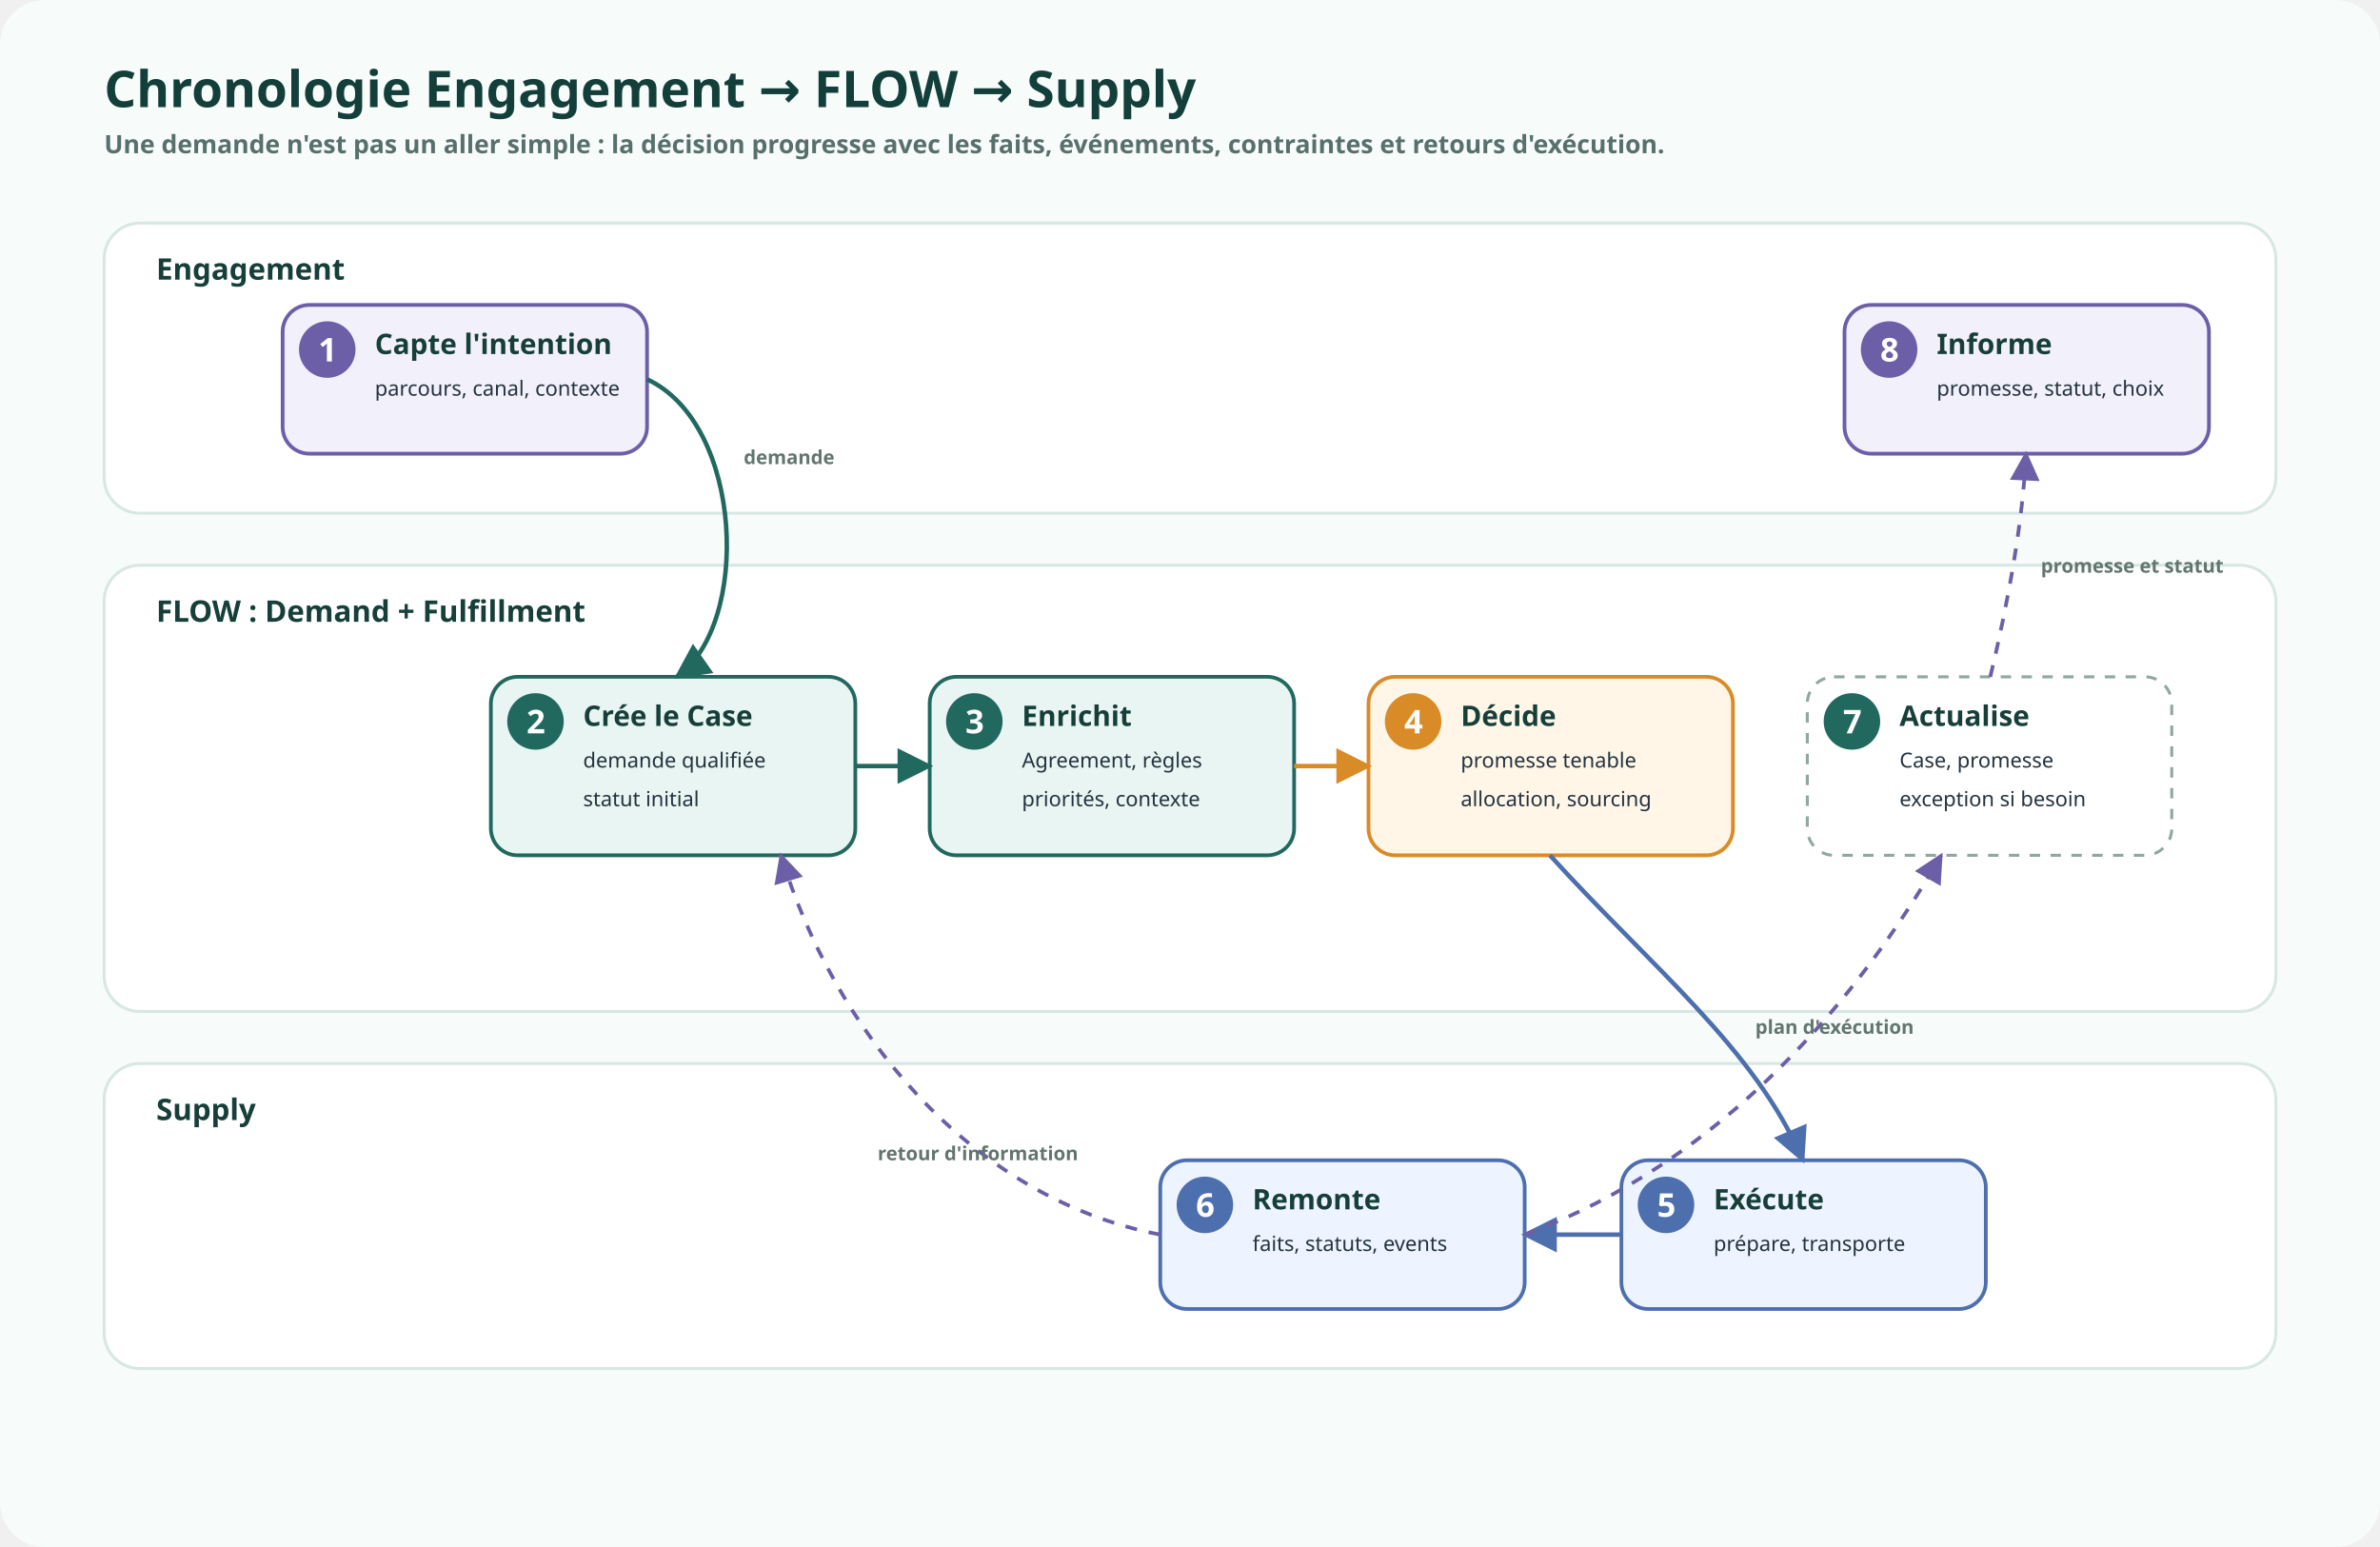
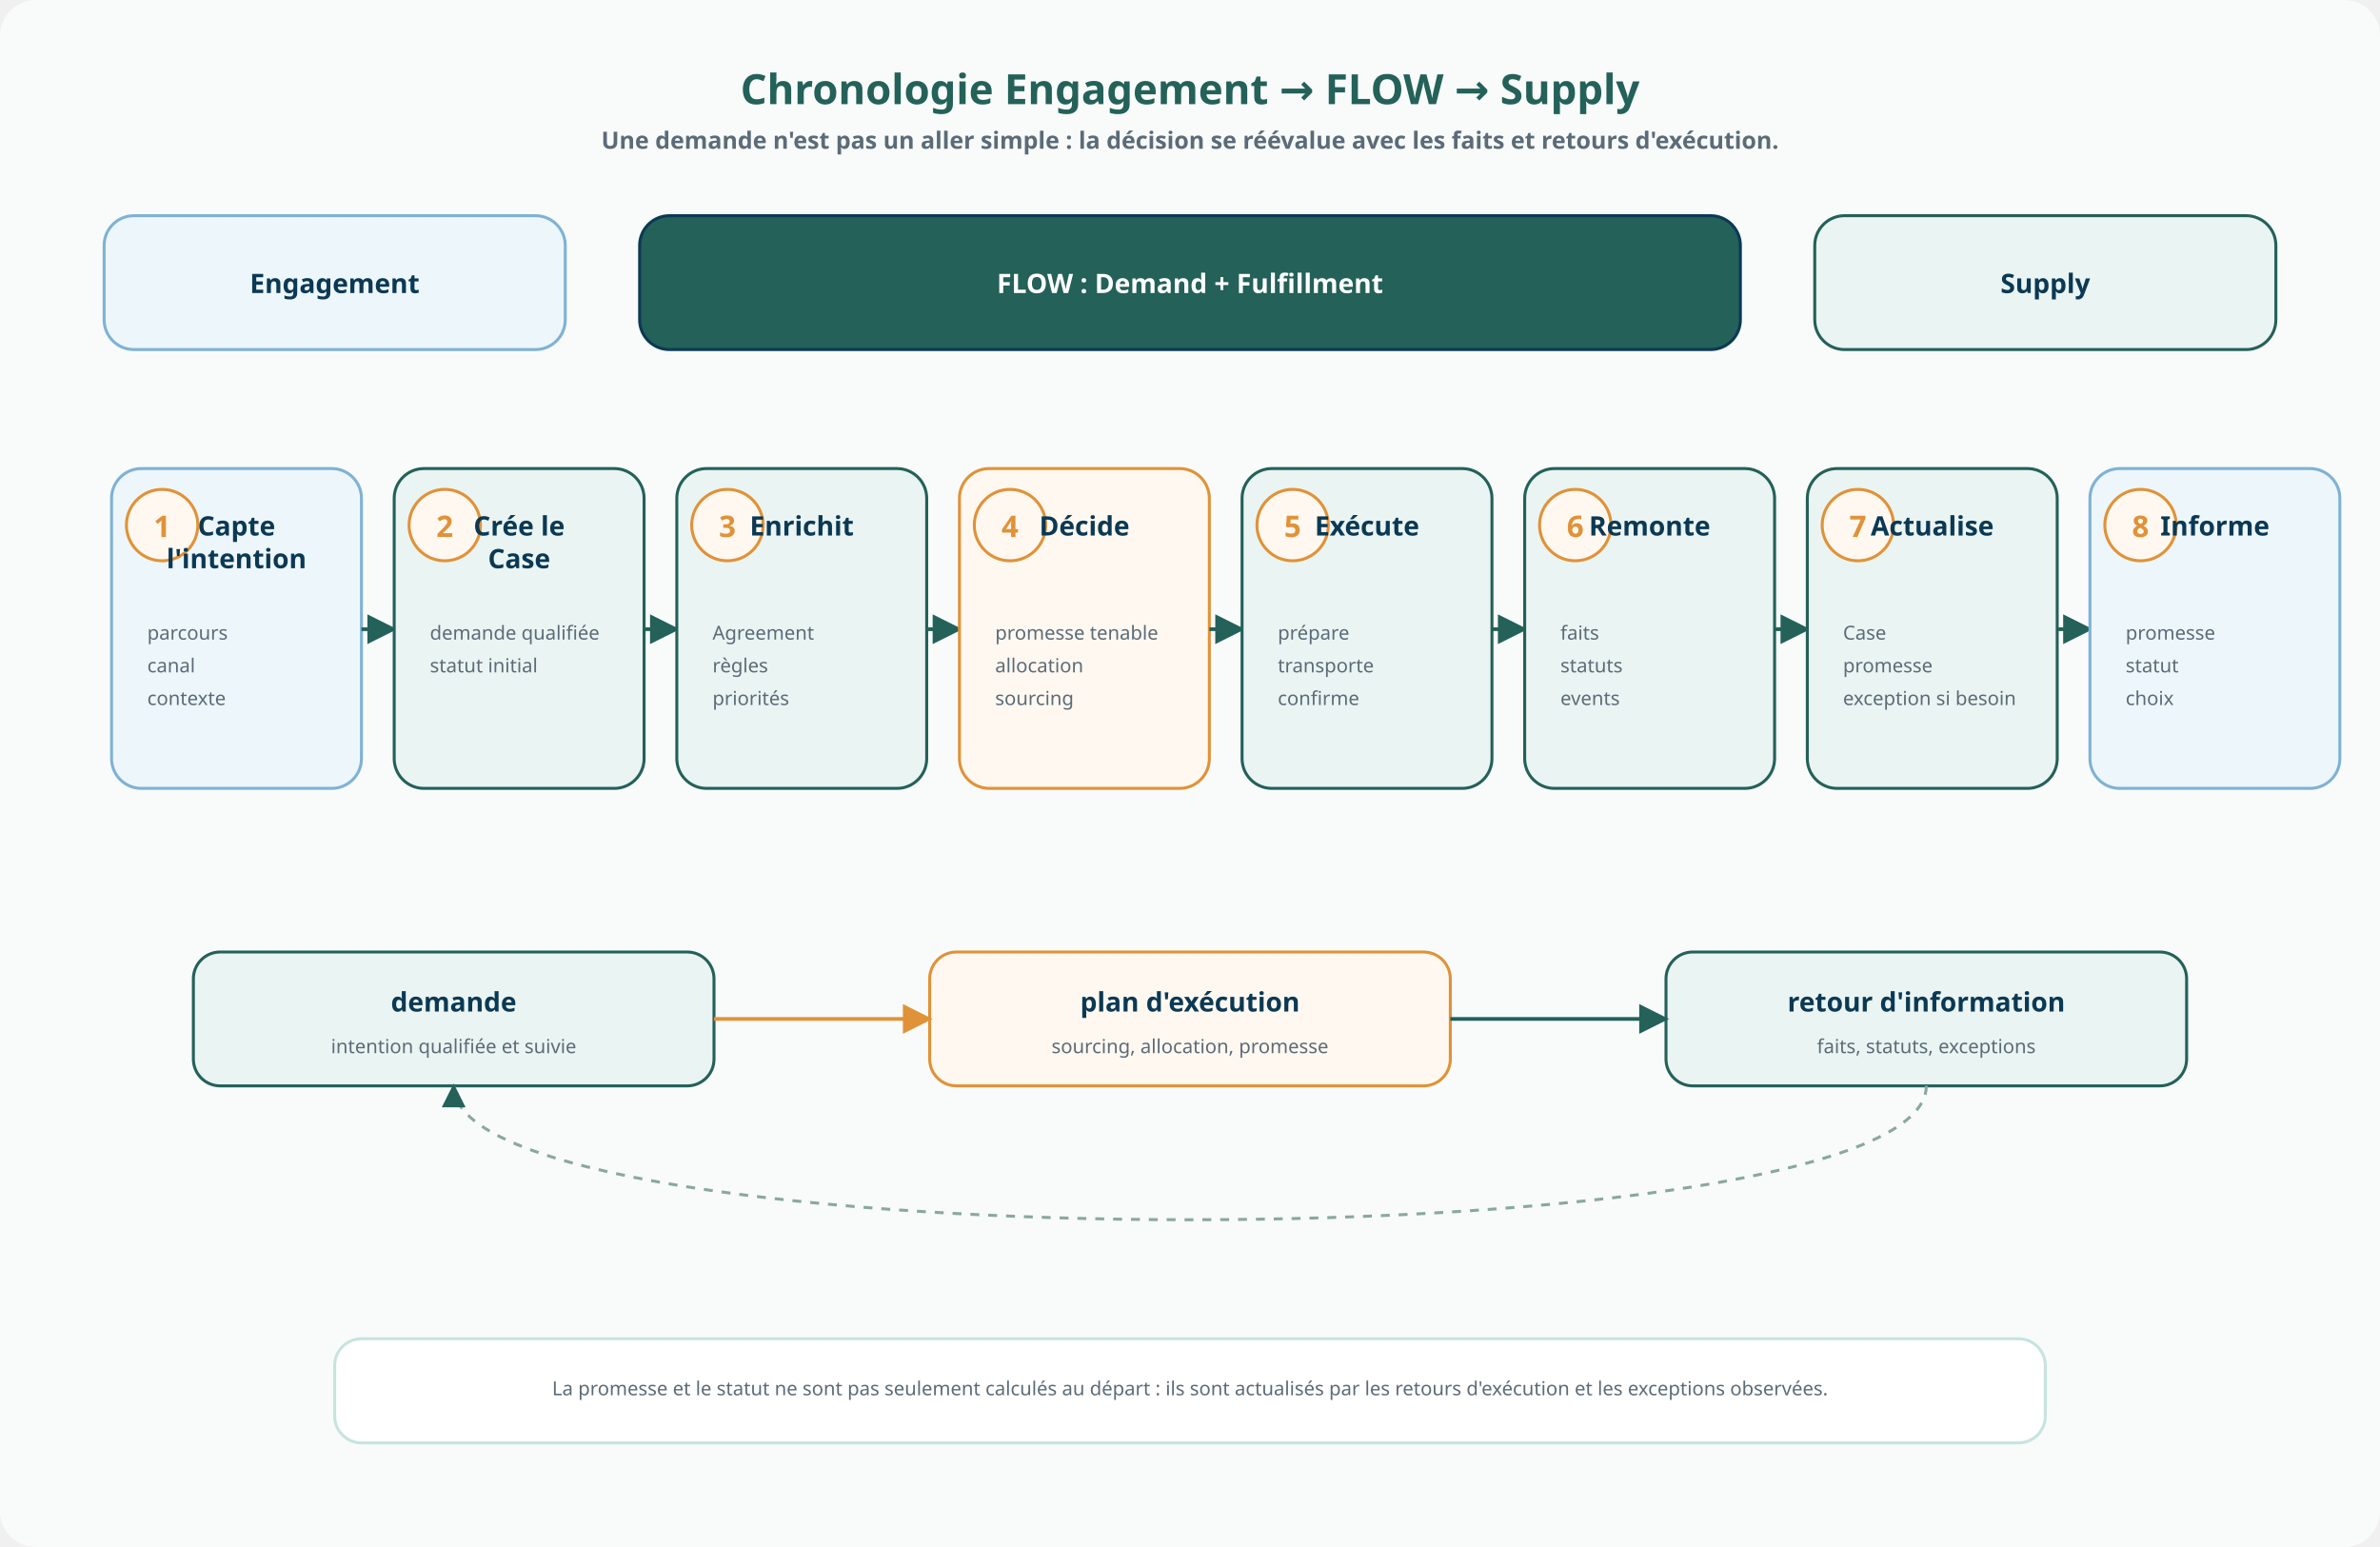
<svg xmlns="http://www.w3.org/2000/svg" width="1600" height="1040" viewBox="0 0 1600 1040" preserveAspectRatio="xMidYMid meet" role="img" aria-labelledby="title desc">
  <defs>
    <style>
-       .bg{fill:#f7fbfa}
-       .lane{fill:#ffffff;stroke:#d8e7e3;stroke-width:2}
-       .eng{fill:#f2f0fb;stroke:#6d5ea8;stroke-width:2.5}
-       .flow{fill:#e8f5f2;stroke:#21695f;stroke-width:2.5}
-       .fulfill{fill:#fff6e8;stroke:#d98b28;stroke-width:2.5}
-       .supply{fill:#eef4ff;stroke:#4d6fae;stroke-width:2.5}
-       .feedback{fill:#ffffff;stroke:#91a7a1;stroke-width:2;stroke-dasharray:7 7}
-       .title{font:700 34px Aptos,Calibri,sans-serif;fill:#123f3a}
-       .subtitle{font:600 17px Aptos,Calibri,sans-serif;fill:#58706b}
-       .laneTitle{font:700 20px Aptos,Calibri,sans-serif;fill:#173f3a}
-       .num{font:700 22px Aptos,Calibri,sans-serif;fill:#ffffff}
-       .h{font:700 19px Aptos,Calibri,sans-serif;fill:#173f3a}
-       .t{font:500 14px Aptos,Calibri,sans-serif;fill:#24333f}
-       .s{font:600 13px Aptos,Calibri,sans-serif;fill:#62756f}
-       .badge{fill:#21695f}
-       .badge2{fill:#d98b28}
-       .badge3{fill:#4d6fae}
-       .badge4{fill:#6d5ea8}
-       .arrow{stroke:#21695f;stroke-width:3;fill:none;marker-end:url(#arrow)}
-       .arrow2{stroke:#d98b28;stroke-width:3;fill:none;marker-end:url(#arrow2)}
-       .arrow3{stroke:#4d6fae;stroke-width:3;fill:none;marker-end:url(#arrow3)}
-       .dash{stroke:#6d5ea8;stroke-width:2.5;fill:none;stroke-dasharray:8 8;marker-end:url(#arrow4)}
+       .bg{fill:#f8fbfa}.panel{fill:#fff;stroke:#c7e4de;stroke-width:2}.panelSoft{fill:#eaf4f2;stroke:#236159;stroke-width:2}.accent{fill:#fff8f0;stroke:#e09238;stroke-width:2}.amber{fill:#fff8f0;stroke:#e09238;stroke-width:2}.green{fill:#eaf4f2;stroke:#236159;stroke-width:2}.blue{fill:#edf6fb;stroke:#7fb2d4;stroke-width:2}.purple{fill:#f4f0fb;stroke:#a98bd3;stroke-width:2}.grey{fill:#f4f6f8;stroke:#cbd5e1;stroke-width:2}.red{fill:#fff0ef;stroke:#d98b7d;stroke-width:2}.core{fill:#236159;stroke:#0b3954;stroke-width:2}.dark{fill:#0b3954;stroke:#052437;stroke-width:2}.title{font:700 28px Aptos,Calibri,Segoe UI,sans-serif;fill:#236159}.subtitle{font:600 16px Aptos,Calibri,Segoe UI,sans-serif;fill:#5b6b78}.h{font:700 18px Aptos,Calibri,Segoe UI,sans-serif;fill:#0b3954}.hWhite{font:700 18px Aptos,Calibri,Segoe UI,sans-serif;fill:#fff}.txt{font:500 15px Aptos,Calibri,Segoe UI,sans-serif;fill:#1e293b}.small{font:500 13px Aptos,Calibri,Segoe UI,sans-serif;fill:#5b6b78}.smallWhite{font:500 13px Aptos,Calibri,Segoe UI,sans-serif;fill:#eaf4f2}.pill{fill:#eaf4f2;stroke:#c7e4de;stroke-width:1.5}.pillAccent{fill:#fff8f0;stroke:#e09238;stroke-width:1.5}.pillText{font:700 12px Aptos,Calibri,Segoe UI,sans-serif;fill:#0b3954}.pillAccentText{font:700 12px Aptos,Calibri,Segoe UI,sans-serif;fill:#8a4f0f}.arrow{stroke:#236159;stroke-width:2.5;fill:none;marker-end:url(#arrow)}.arrowAccent{stroke:#e09238;stroke-width:2.5;fill:none;marker-end:url(#arrowAccent)}.arrowSoft{stroke:#8aa7a1;stroke-width:2;fill:none;stroke-dasharray:6 6;marker-end:url(#arrow)}.dash{stroke-dasharray:6 6}.label{font:700 12px Aptos,Calibri,Segoe UI,sans-serif;fill:#236159}.labelAccent{font:700 12px Aptos,Calibri,Segoe UI,sans-serif;fill:#8a4f0f}.num{font:800 20px Aptos,Calibri,Segoe UI,sans-serif;fill:#e09238}
    </style>
-     <marker id="arrow" viewBox="0 0 10 10" refX="9" refY="5" markerWidth="8" markerHeight="8" orient="auto">
-       <path d="M0,0 L10,5 L0,10z" fill="#21695f" />
+     <marker id="arrow" viewBox="0 0 10 10" refX="9" refY="5" markerWidth="8" markerHeight="8" orient="auto-start-reverse">
+       <path d="M0,0 L10,5 L0,10 z" fill="#236159" />
    </marker>
-     <marker id="arrow2" viewBox="0 0 10 10" refX="9" refY="5" markerWidth="8" markerHeight="8" orient="auto">
-       <path d="M0,0 L10,5 L0,10z" fill="#d98b28" />
-     </marker>
-     <marker id="arrow3" viewBox="0 0 10 10" refX="9" refY="5" markerWidth="8" markerHeight="8" orient="auto">
-       <path d="M0,0 L10,5 L0,10z" fill="#4d6fae" />
-     </marker>
-     <marker id="arrow4" viewBox="0 0 10 10" refX="9" refY="5" markerWidth="8" markerHeight="8" orient="auto">
-       <path d="M0,0 L10,5 L0,10z" fill="#6d5ea8" />
+     <marker id="arrowAccent" viewBox="0 0 10 10" refX="9" refY="5" markerWidth="8" markerHeight="8" orient="auto-start-reverse">
+       <path d="M0,0 L10,5 L0,10 z" fill="#e09238" />
    </marker>
  </defs>
-   <rect class="bg" width="1600" height="1040" rx="30" />
-   <text class="title" x="70" y="72">Chronologie Engagement → FLOW → Supply</text>
-   <text class="subtitle" x="70" y="103">Une demande n'est pas un aller simple : la décision progresse avec les faits, événements, contraintes et retours d'exécution.</text>
-   <rect class="lane" x="70" y="150" width="1460" height="195" rx="24" />
-   <text class="laneTitle" x="105" y="188">Engagement</text>
-   <rect class="lane" x="70" y="380" width="1460" height="300" rx="24" />
-   <text class="laneTitle" x="105" y="418">FLOW : Demand + Fulfillment</text>
-   <rect class="lane" x="70" y="715" width="1460" height="205" rx="24" />
-   <text class="laneTitle" x="105" y="753">Supply</text>
-   <rect class="eng" x="190" y="205" width="245" height="100" rx="18" />
-   <circle class="badge4" cx="220" cy="235" r="19" />
-   <text class="num" x="214" y="243">1</text>
-   <text class="h" x="252" y="238">Capte l'intention</text>
-   <text class="t" x="252" y="266">parcours, canal, contexte</text>
-   <rect class="flow" x="330" y="455" width="245" height="120" rx="18" />
-   <circle class="badge" cx="360" cy="485" r="19" />
-   <text class="num" x="354" y="493">2</text>
-   <text class="h" x="392" y="488">Crée le Case</text>
-   <text class="t" x="392" y="516">demande qualifiée</text>
-   <text class="t" x="392" y="542">statut initial</text>
-   <rect class="flow" x="625" y="455" width="245" height="120" rx="18" />
-   <circle class="badge" cx="655" cy="485" r="19" />
-   <text class="num" x="649" y="493">3</text>
-   <text class="h" x="687" y="488">Enrichit</text>
-   <text class="t" x="687" y="516">Agreement, règles</text>
-   <text class="t" x="687" y="542">priorités, contexte</text>
-   <rect class="fulfill" x="920" y="455" width="245" height="120" rx="18" />
-   <circle class="badge2" cx="950" cy="485" r="19" />
-   <text class="num" x="944" y="493">4</text>
-   <text class="h" x="982" y="488">Décide</text>
-   <text class="t" x="982" y="516">promesse tenable</text>
-   <text class="t" x="982" y="542">allocation, sourcing</text>
-   <rect class="supply" x="1090" y="780" width="245" height="100" rx="18" />
-   <circle class="badge3" cx="1120" cy="810" r="19" />
-   <text class="num" x="1114" y="818">5</text>
-   <text class="h" x="1152" y="813">Exécute</text>
-   <text class="t" x="1152" y="841">prépare, transporte</text>
-   <rect class="supply" x="780" y="780" width="245" height="100" rx="18" />
-   <circle class="badge3" cx="810" cy="810" r="19" />
-   <text class="num" x="804" y="818">6</text>
-   <text class="h" x="842" y="813">Remonte</text>
-   <text class="t" x="842" y="841">faits, statuts, events</text>
-   <rect class="feedback" x="1215" y="455" width="245" height="120" rx="18" />
-   <circle class="badge" cx="1245" cy="485" r="19" />
-   <text class="num" x="1239" y="493">7</text>
-   <text class="h" x="1277" y="488">Actualise</text>
-   <text class="t" x="1277" y="516">Case, promesse</text>
-   <text class="t" x="1277" y="542">exception si besoin</text>
-   <rect class="eng" x="1240" y="205" width="245" height="100" rx="18" />
-   <circle class="badge4" cx="1270" cy="235" r="19" />
-   <text class="num" x="1264" y="243">8</text>
-   <text class="h" x="1302" y="238">Informe</text>
-   <text class="t" x="1302" y="266">promesse, statut, choix</text>
-   <path class="arrow" d="M435 255 C500 285 505 420 455 455" />
-   <path class="arrow" d="M575 515 L625 515" />
-   <path class="arrow2" d="M870 515 L920 515" />
-   <path class="arrow3" d="M1042 575 C1110 650 1180 705 1212 780" />
-   <path class="arrow3" d="M1090 830 L1025 830" />
-   <path class="dash" d="M780 830 C650 805 560 690 525 575" />
-   <path class="dash" d="M1025 830 C1160 780 1250 670 1305 575" />
-   <path class="dash" d="M1338 455 C1350 405 1360 350 1362 305" />
-   <text class="s" x="500" y="312">demande</text>
-   <text class="s" x="1180" y="695">plan d'exécution</text>
-   <text class="s" x="590" y="780">retour d'information</text>
-   <text class="s" x="1372" y="385">promesse et statut</text>
+   <rect class="bg" x="0" y="0" width="1600" height="1040" rx="24" />
+   <text class="title" x="800" y="70" text-anchor="middle">Chronologie Engagement → FLOW → Supply</text>
+   <text class="subtitle" x="800" y="100" text-anchor="middle">Une demande n'est pas un aller simple : la décision se réévalue avec les faits et retours d'exécution.</text>
+   <rect class="blue" x="70" y="145" width="310" height="90" rx="20" />
+   <rect class="core" x="430" y="145" width="740" height="90" rx="20" />
+   <rect class="green" x="1220" y="145" width="310" height="90" rx="20" />
+   <text class="h" x="225" y="197" text-anchor="middle">Engagement</text>
+   <text class="hWhite" x="800" y="197" text-anchor="middle">FLOW : Demand + Fulfillment</text>
+   <text class="h" x="1375" y="197" text-anchor="middle">Supply</text>
+   <rect class="blue" x="75" y="315" width="168" height="215" rx="20" />
+   <circle class="accent" cx="109" cy="353" r="24" />
+   <text class="num" x="109" y="361" text-anchor="middle">1</text>
+   <text class="h" x="159" y="360" text-anchor="middle">Capte</text>
+   <text class="h" x="159" y="382" text-anchor="middle">l'intention</text>
+   <text class="small" x="99" y="430">parcours</text>
+   <text class="small" x="99" y="452">canal</text>
+   <text class="small" x="99" y="474">contexte</text>
+   <path class="arrow" d="M243 423 L265 423" />
+   <rect class="panelSoft" x="265" y="315" width="168" height="215" rx="20" />
+   <circle class="accent" cx="299" cy="353" r="24" />
+   <text class="num" x="299" y="361" text-anchor="middle">2</text>
+   <text class="h" x="349" y="360" text-anchor="middle">Crée le</text>
+   <text class="h" x="349" y="382" text-anchor="middle">Case</text>
+   <text class="small" x="289" y="430">demande qualifiée</text>
+   <text class="small" x="289" y="452">statut initial</text>
+   <path class="arrow" d="M433 423 L455 423" />
+   <rect class="panelSoft" x="455" y="315" width="168" height="215" rx="20" />
+   <circle class="accent" cx="489" cy="353" r="24" />
+   <text class="num" x="489" y="361" text-anchor="middle">3</text>
+   <text class="h" x="539" y="360" text-anchor="middle">Enrichit</text>
+   <text class="small" x="479" y="430">Agreement</text>
+   <text class="small" x="479" y="452">règles</text>
+   <text class="small" x="479" y="474">priorités</text>
+   <path class="arrow" d="M623 423 L645 423" />
+   <rect class="accent" x="645" y="315" width="168" height="215" rx="20" />
+   <circle class="accent" cx="679" cy="353" r="24" />
+   <text class="num" x="679" y="361" text-anchor="middle">4</text>
+   <text class="h" x="729" y="360" text-anchor="middle">Décide</text>
+   <text class="small" x="669" y="430">promesse tenable</text>
+   <text class="small" x="669" y="452">allocation</text>
+   <text class="small" x="669" y="474">sourcing</text>
+   <path class="arrow" d="M813 423 L835 423" />
+   <rect class="green" x="835" y="315" width="168" height="215" rx="20" />
+   <circle class="accent" cx="869" cy="353" r="24" />
+   <text class="num" x="869" y="361" text-anchor="middle">5</text>
+   <text class="h" x="919" y="360" text-anchor="middle">Exécute</text>
+   <text class="small" x="859" y="430">prépare</text>
+   <text class="small" x="859" y="452">transporte</text>
+   <text class="small" x="859" y="474">confirme</text>
+   <path class="arrow" d="M1003 423 L1025 423" />
+   <rect class="green" x="1025" y="315" width="168" height="215" rx="20" />
+   <circle class="accent" cx="1059" cy="353" r="24" />
+   <text class="num" x="1059" y="361" text-anchor="middle">6</text>
+   <text class="h" x="1109" y="360" text-anchor="middle">Remonte</text>
+   <text class="small" x="1049" y="430">faits</text>
+   <text class="small" x="1049" y="452">statuts</text>
+   <text class="small" x="1049" y="474">events</text>
+   <path class="arrow" d="M1193 423 L1215 423" />
+   <rect class="panelSoft" x="1215" y="315" width="168" height="215" rx="20" />
+   <circle class="accent" cx="1249" cy="353" r="24" />
+   <text class="num" x="1249" y="361" text-anchor="middle">7</text>
+   <text class="h" x="1299" y="360" text-anchor="middle">Actualise</text>
+   <text class="small" x="1239" y="430">Case</text>
+   <text class="small" x="1239" y="452">promesse</text>
+   <text class="small" x="1239" y="474">exception si besoin</text>
+   <path class="arrow" d="M1383 423 L1405 423" />
+   <rect class="blue" x="1405" y="315" width="168" height="215" rx="20" />
+   <circle class="accent" cx="1439" cy="353" r="24" />
+   <text class="num" x="1439" y="361" text-anchor="middle">8</text>
+   <text class="h" x="1489" y="360" text-anchor="middle">Informe</text>
+   <text class="small" x="1429" y="430">promesse</text>
+   <text class="small" x="1429" y="452">statut</text>
+   <text class="small" x="1429" y="474">choix</text>
+   <rect class="panelSoft" x="130" y="640" width="350" height="90" rx="18" />
+   <rect class="accent" x="625" y="640" width="350" height="90" rx="18" />
+   <rect class="panelSoft" x="1120" y="640" width="350" height="90" rx="18" />
+   <text class="h" x="305" y="680" text-anchor="middle">demande</text>
+   <text class="small" x="305" y="708" text-anchor="middle">intention qualifiée et suivie</text>
+   <text class="h" x="800" y="680" text-anchor="middle">plan d'exécution</text>
+   <text class="small" x="800" y="708" text-anchor="middle">sourcing, allocation, promesse</text>
+   <text class="h" x="1295" y="680" text-anchor="middle">retour d'information</text>
+   <text class="small" x="1295" y="708" text-anchor="middle">faits, statuts, exceptions</text>
+   <path class="arrowAccent" d="M480 685 L625 685" />
+   <path class="arrow" d="M975 685 L1120 685" />
+   <path class="arrowSoft" d="M1295 730 C1295 850 305 850 305 730" />
+   <rect class="panel" x="225" y="900" width="1150" height="70" rx="18" />
+   <text class="small" x="800" y="938" text-anchor="middle">La promesse et le statut ne sont pas seulement calculés au départ : ils sont actualisés par les retours d'exécution et les exceptions observées.</text>
</svg>
